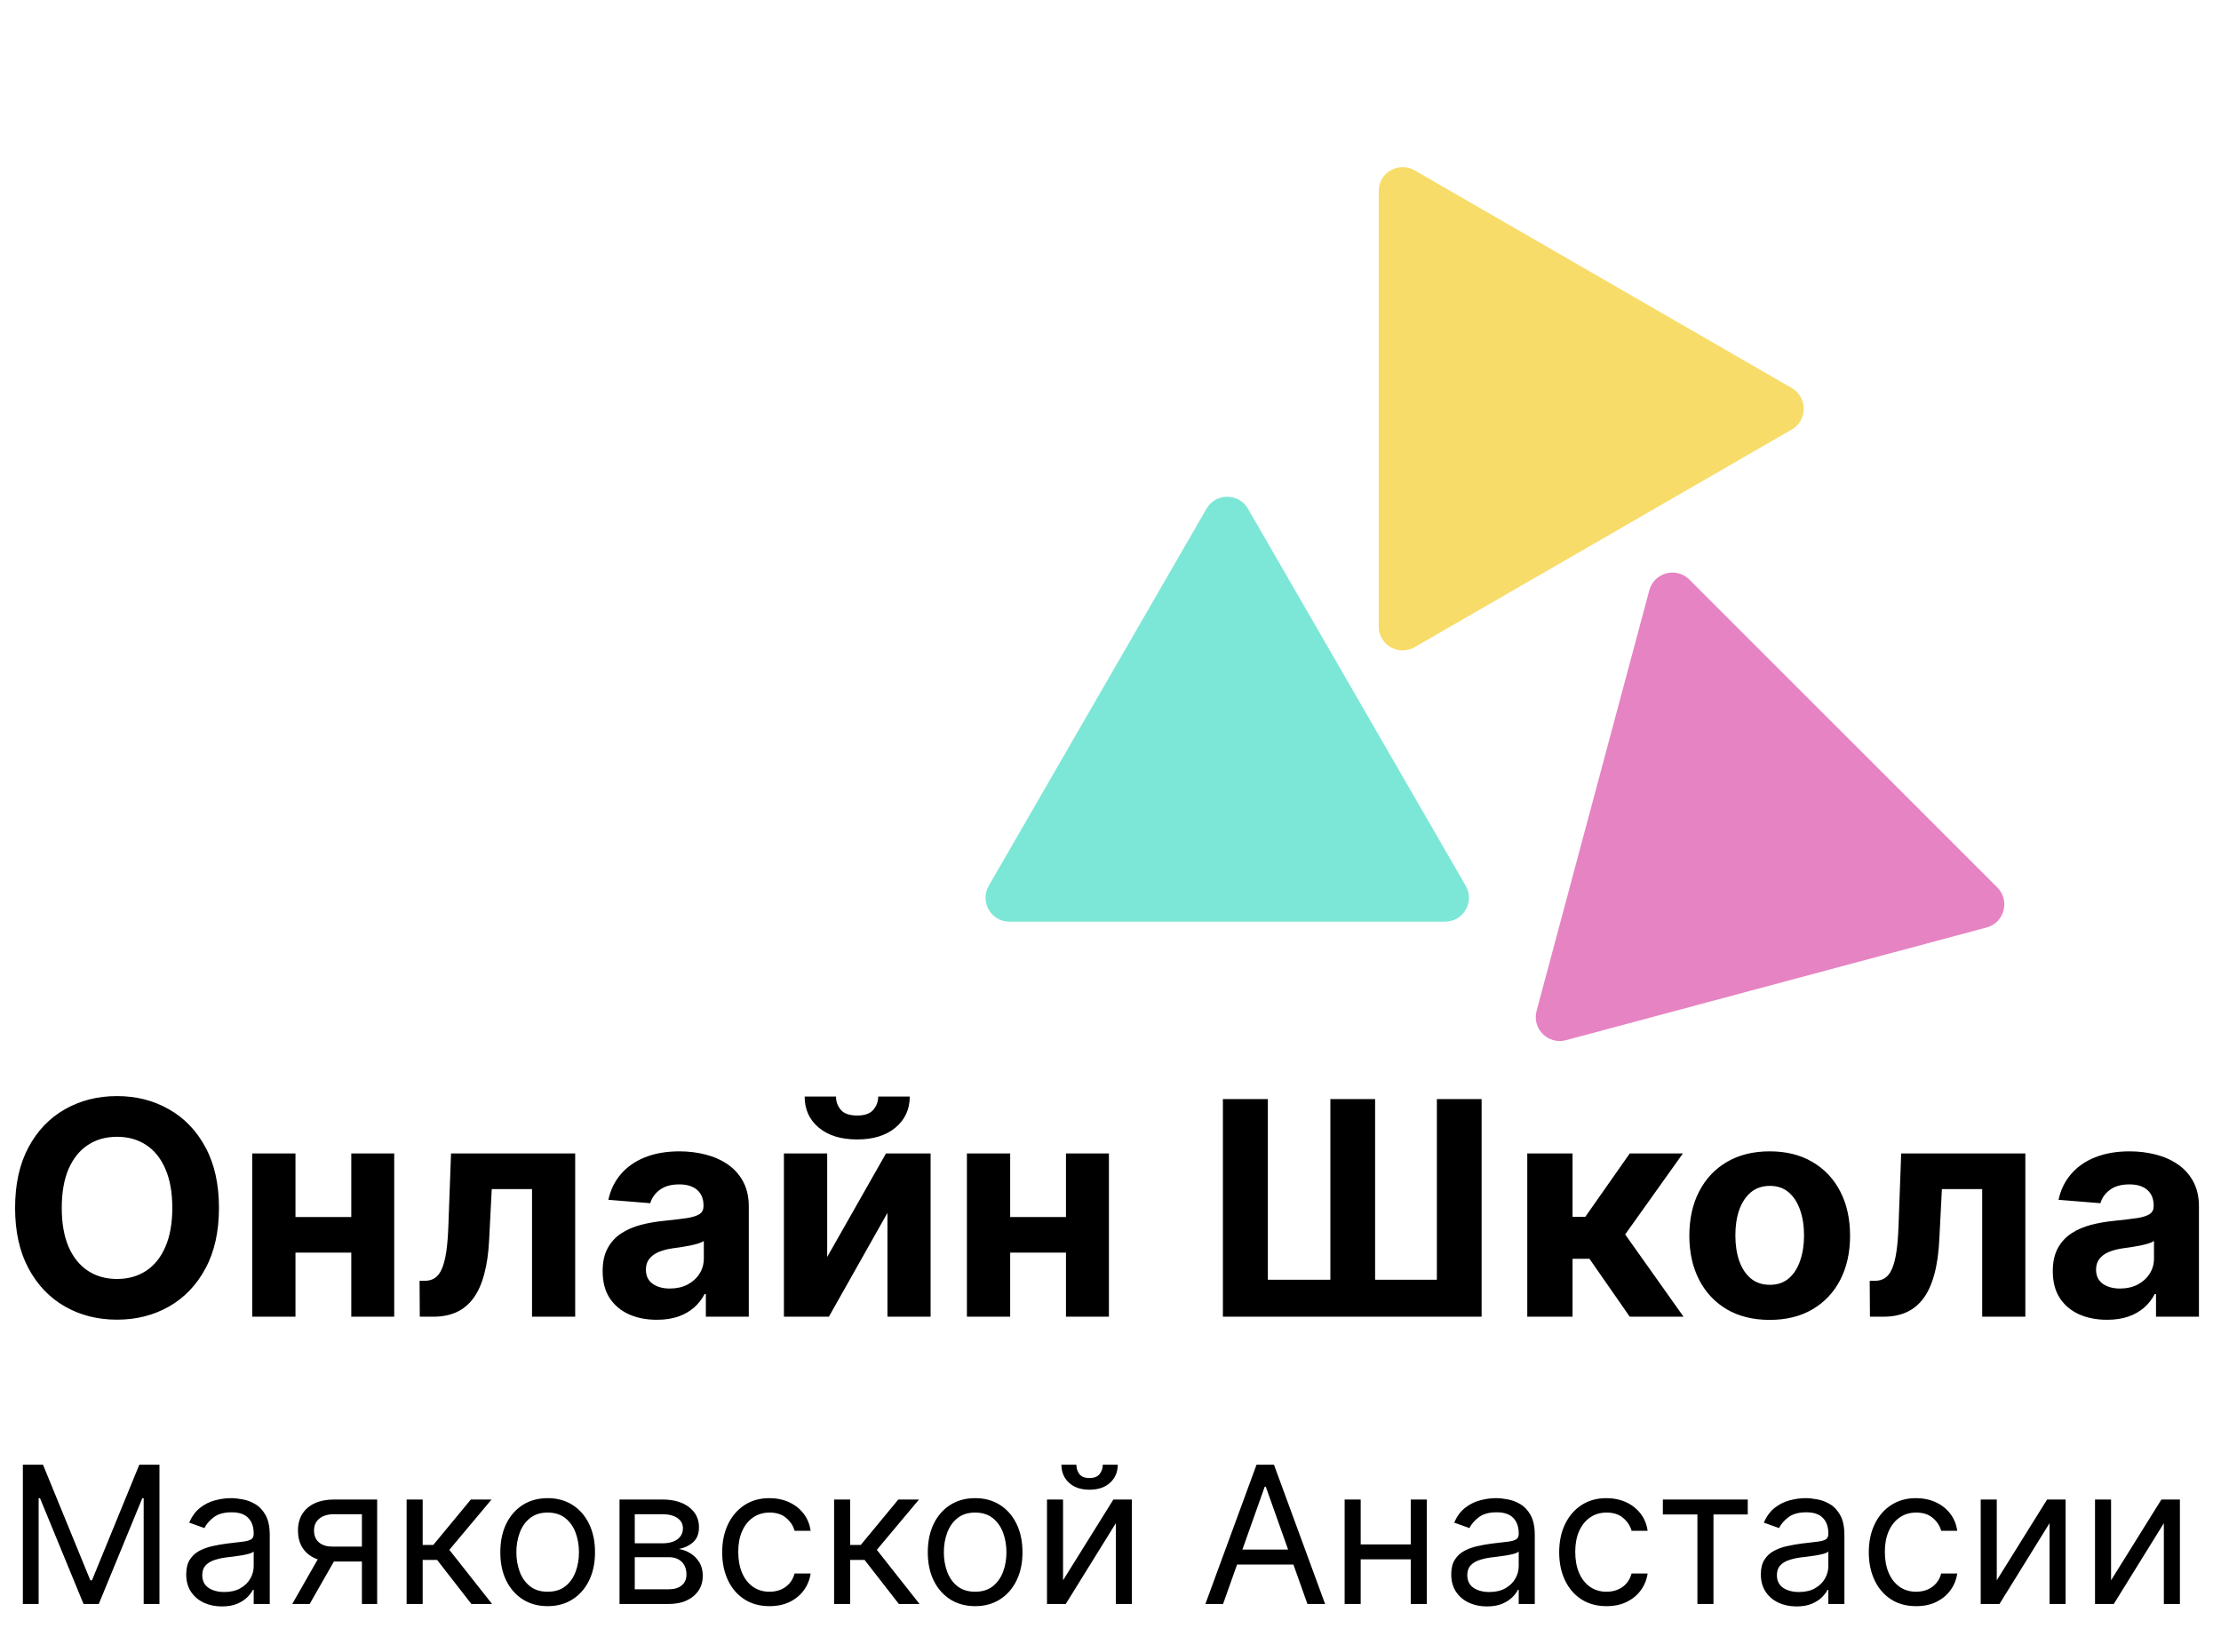
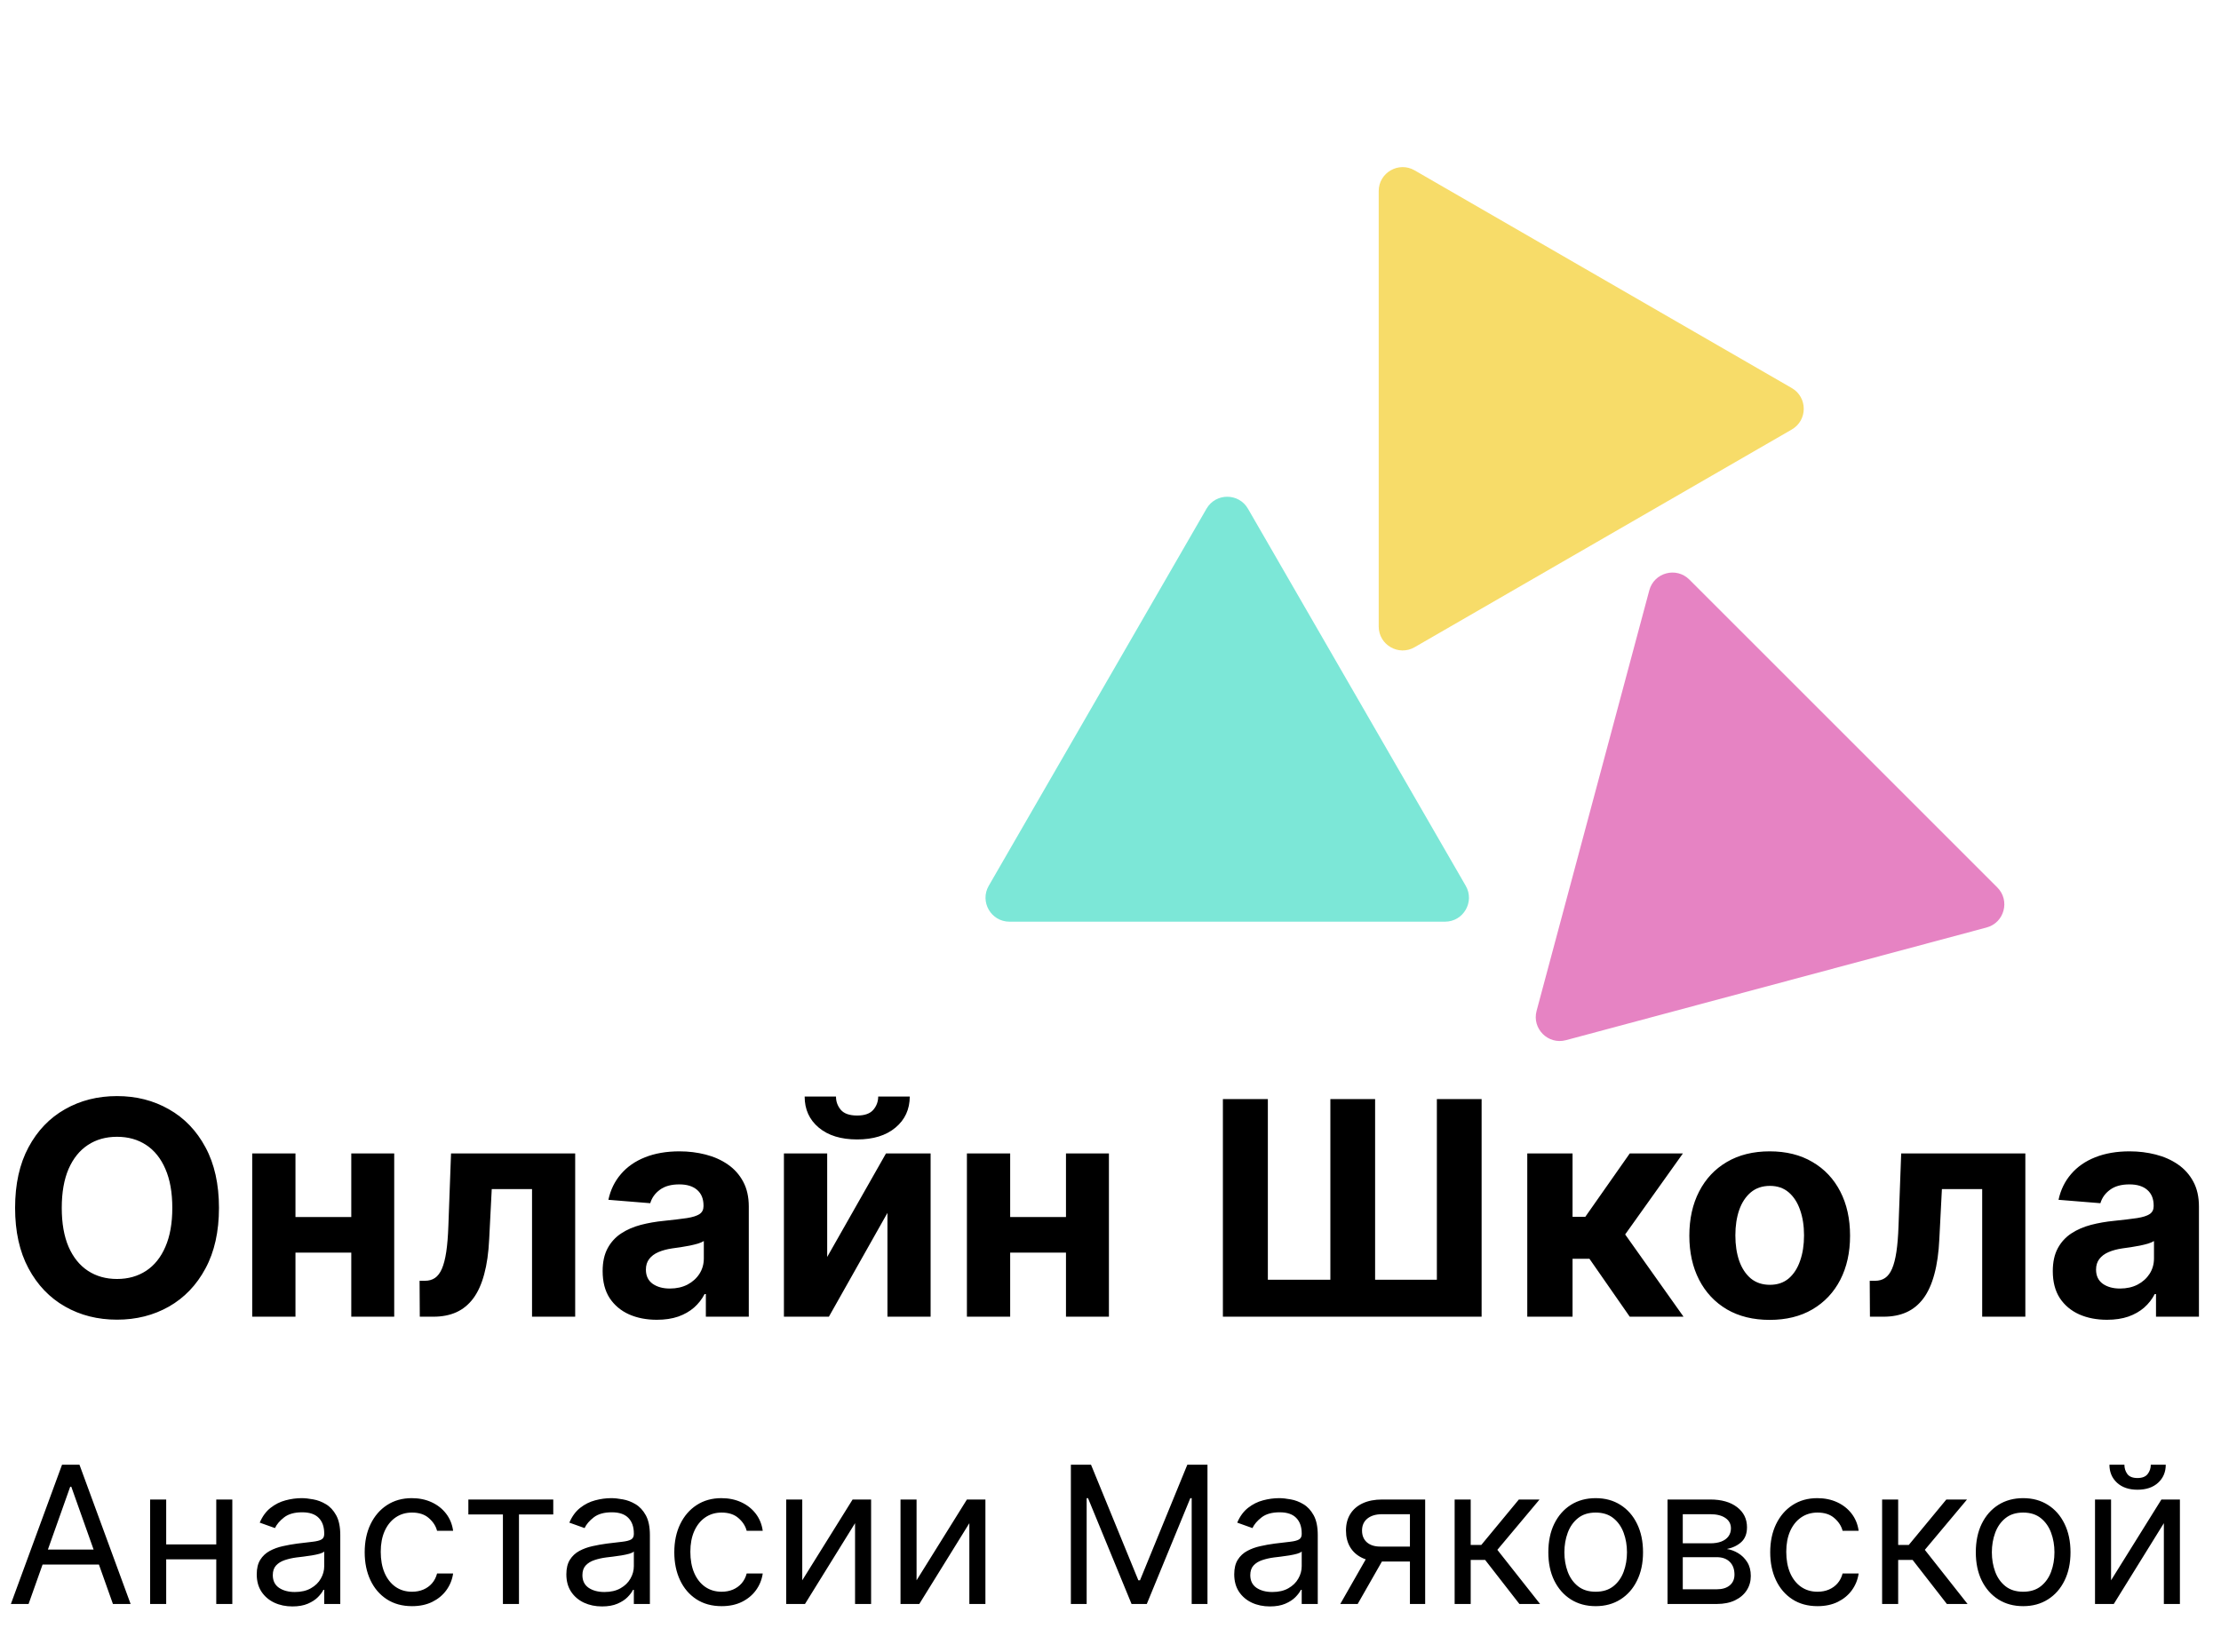
<svg xmlns="http://www.w3.org/2000/svg" width="371" height="276" viewBox="0 0 371 276" fill="none">
  <path d="M201.536 85C203.075 82.333 206.925 82.333 208.464 85L244.837 148C246.377 150.667 244.452 154 241.373 154H168.627C165.548 154 163.623 150.667 165.163 148L201.536 85Z" fill="#7CE7D7" />
-   <path d="M333.634 148.279C335.812 150.457 334.816 154.174 331.841 154.971L261.574 173.799C258.6 174.596 255.878 171.875 256.675 168.9L275.503 98.633C276.3 95.659 280.018 94.663 282.195 96.84L333.634 148.279Z" fill="#E683C3" />
-   <path d="M236.301 108.138C233.635 109.678 230.301 107.754 230.301 104.674L230.301 31.928C230.301 28.849 233.635 26.924 236.301 28.464L299.301 64.837C301.968 66.377 301.968 70.226 299.301 71.765L236.301 108.138Z" fill="#F7DC69" />
-   <path d="M36.577 201.818C36.577 205.784 35.825 209.157 34.322 211.939C32.83 214.721 30.794 216.845 28.214 218.313C25.645 219.769 22.757 220.497 19.549 220.497C16.317 220.497 13.417 219.763 10.849 218.295C8.28 216.828 6.25 214.703 4.759 211.921C3.267 209.139 2.521 205.772 2.521 201.818C2.521 197.853 3.267 194.479 4.759 191.697C6.25 188.916 8.28 186.797 10.849 185.341C13.417 183.873 16.317 183.139 19.549 183.139C22.757 183.139 25.645 183.873 28.214 185.341C30.794 186.797 32.83 188.916 34.322 191.697C35.825 194.479 36.577 197.853 36.577 201.818ZM28.782 201.818C28.782 199.25 28.397 197.083 27.628 195.32C26.87 193.556 25.799 192.218 24.414 191.307C23.029 190.395 21.407 189.94 19.549 189.94C17.691 189.94 16.069 190.395 14.684 191.307C13.299 192.218 12.222 193.556 11.452 195.32C10.695 197.083 10.316 199.25 10.316 201.818C10.316 204.387 10.695 206.553 11.452 208.317C12.222 210.08 13.299 211.418 14.684 212.33C16.069 213.241 17.691 213.697 19.549 213.697C21.407 213.697 23.029 213.241 24.414 212.33C25.799 211.418 26.87 210.08 27.628 208.317C28.397 206.553 28.782 204.387 28.782 201.818ZM61.111 203.345V209.293H46.871V203.345H61.111ZM49.356 192.727V220H42.13V192.727H49.356ZM65.851 192.727V220H58.678V192.727H65.851ZM70.122 220L70.086 213.999H70.992C71.631 213.999 72.181 213.845 72.643 213.537C73.116 213.217 73.507 212.702 73.815 211.992C74.123 211.282 74.365 210.341 74.543 209.169C74.72 207.985 74.839 206.529 74.898 204.801L75.342 192.727H96.08V220H88.872V198.675H82.142L81.716 207.003C81.61 209.287 81.331 211.252 80.882 212.898C80.444 214.543 79.834 215.893 79.053 216.946C78.272 217.988 77.33 218.757 76.23 219.254C75.129 219.751 73.85 220 72.394 220H70.122ZM109.721 220.515C107.981 220.515 106.431 220.213 105.069 219.609C103.708 218.994 102.631 218.088 101.838 216.893C101.056 215.685 100.666 214.182 100.666 212.383C100.666 210.868 100.944 209.595 101.5 208.565C102.057 207.536 102.814 206.707 103.773 206.08C104.732 205.452 105.821 204.979 107.04 204.659C108.271 204.339 109.561 204.115 110.911 203.984C112.497 203.819 113.775 203.665 114.746 203.523C115.717 203.369 116.421 203.144 116.859 202.848C117.297 202.552 117.516 202.114 117.516 201.534V201.428C117.516 200.303 117.161 199.433 116.451 198.817C115.752 198.202 114.758 197.894 113.468 197.894C112.106 197.894 111.023 198.196 110.218 198.8C109.413 199.392 108.881 200.137 108.62 201.037L101.625 200.469C101.98 198.812 102.678 197.379 103.72 196.172C104.761 194.953 106.105 194.018 107.75 193.366C109.408 192.704 111.325 192.372 113.503 192.372C115.018 192.372 116.468 192.55 117.853 192.905C119.25 193.26 120.487 193.81 121.564 194.556C122.653 195.302 123.511 196.261 124.139 197.433C124.766 198.593 125.08 199.983 125.08 201.605V220H117.907V216.218H117.694C117.256 217.07 116.67 217.822 115.936 218.473C115.202 219.112 114.32 219.615 113.29 219.982C112.26 220.337 111.071 220.515 109.721 220.515ZM111.887 215.295C113 215.295 113.983 215.076 114.835 214.638C115.687 214.188 116.356 213.584 116.841 212.827C117.327 212.069 117.569 211.211 117.569 210.252V207.358C117.333 207.512 117.007 207.654 116.593 207.784C116.19 207.902 115.734 208.015 115.225 208.121C114.717 208.216 114.208 208.305 113.699 208.388C113.19 208.459 112.728 208.524 112.314 208.583C111.426 208.713 110.65 208.92 109.988 209.205C109.325 209.489 108.81 209.873 108.443 210.359C108.076 210.832 107.892 211.424 107.892 212.134C107.892 213.164 108.265 213.951 109.011 214.496C109.769 215.028 110.727 215.295 111.887 215.295ZM138.175 210.021L147.994 192.727H155.451V220H148.242V202.653L138.459 220H130.948V192.727H138.175V210.021ZM146.697 183.21H151.971C151.959 185.365 151.16 187.099 149.574 188.413C148 189.727 145.869 190.384 143.182 190.384C140.483 190.384 138.346 189.727 136.772 188.413C135.198 187.099 134.411 185.365 134.411 183.21H139.648C139.637 184.027 139.897 184.761 140.43 185.412C140.974 186.063 141.892 186.388 143.182 186.388C144.437 186.388 145.336 186.069 145.881 185.43C146.425 184.79 146.697 184.051 146.697 183.21ZM180.495 203.345V209.293H166.255V203.345H180.495ZM168.741 192.727V220H161.515V192.727H168.741ZM185.236 192.727V220H178.063V192.727H185.236ZM204.275 183.636H211.785V213.821H222.226V183.636H229.701V213.821H240.017V183.636H247.492V220H204.275V183.636ZM255.118 220V192.727H262.682V203.31H264.813L272.235 192.727H281.112L271.471 206.257L281.219 220H272.235L265.505 210.323H262.682V220H255.118ZM295.614 220.533C292.856 220.533 290.471 219.947 288.459 218.775C286.458 217.591 284.914 215.946 283.825 213.839C282.736 211.72 282.191 209.264 282.191 206.47C282.191 203.653 282.736 201.191 283.825 199.084C284.914 196.965 286.458 195.32 288.459 194.148C290.471 192.964 292.856 192.372 295.614 192.372C298.372 192.372 300.752 192.964 302.752 194.148C304.764 195.32 306.315 196.965 307.404 199.084C308.493 201.191 309.038 203.653 309.038 206.47C309.038 209.264 308.493 211.72 307.404 213.839C306.315 215.946 304.764 217.591 302.752 218.775C300.752 219.947 298.372 220.533 295.614 220.533ZM295.65 214.673C296.905 214.673 297.952 214.318 298.793 213.608C299.633 212.886 300.266 211.903 300.692 210.661C301.13 209.418 301.349 208.003 301.349 206.417C301.349 204.831 301.13 203.416 300.692 202.173C300.266 200.93 299.633 199.948 298.793 199.226C297.952 198.504 296.905 198.143 295.65 198.143C294.383 198.143 293.318 198.504 292.454 199.226C291.602 199.948 290.956 200.93 290.518 202.173C290.092 203.416 289.879 204.831 289.879 206.417C289.879 208.003 290.092 209.418 290.518 210.661C290.956 211.903 291.602 212.886 292.454 213.608C293.318 214.318 294.383 214.673 295.65 214.673ZM312.358 220L312.322 213.999H313.228C313.867 213.999 314.418 213.845 314.879 213.537C315.353 213.217 315.743 212.702 316.051 211.992C316.359 211.282 316.602 210.341 316.779 209.169C316.957 207.985 317.075 206.529 317.134 204.801L317.578 192.727H338.317V220H331.108V198.675H324.379L323.952 207.003C323.846 209.287 323.568 211.252 323.118 212.898C322.68 214.543 322.07 215.893 321.289 216.946C320.508 217.988 319.567 218.757 318.466 219.254C317.365 219.751 316.087 220 314.631 220H312.358ZM351.958 220.515C350.218 220.515 348.667 220.213 347.306 219.609C345.944 218.994 344.867 218.088 344.074 216.893C343.293 215.685 342.902 214.182 342.902 212.383C342.902 210.868 343.18 209.595 343.737 208.565C344.293 207.536 345.051 206.707 346.009 206.08C346.968 205.452 348.057 204.979 349.276 204.659C350.508 204.339 351.798 204.115 353.147 203.984C354.733 203.819 356.012 203.665 356.982 203.523C357.953 203.369 358.657 203.144 359.095 202.848C359.533 202.552 359.752 202.114 359.752 201.534V201.428C359.752 200.303 359.397 199.433 358.687 198.817C357.989 198.202 356.994 197.894 355.704 197.894C354.343 197.894 353.26 198.196 352.455 198.8C351.65 199.392 351.117 200.137 350.857 201.037L343.861 200.469C344.216 198.812 344.914 197.379 345.956 196.172C346.998 194.953 348.341 194.018 349.987 193.366C351.644 192.704 353.561 192.372 355.74 192.372C357.255 192.372 358.705 192.55 360.09 192.905C361.486 193.26 362.723 193.81 363.801 194.556C364.89 195.302 365.748 196.261 366.375 197.433C367.003 198.593 367.316 199.983 367.316 201.605V220H360.143V216.218H359.93C359.492 217.07 358.906 217.822 358.172 218.473C357.438 219.112 356.556 219.615 355.526 219.982C354.497 220.337 353.307 220.515 351.958 220.515ZM354.124 215.295C355.236 215.295 356.219 215.076 357.071 214.638C357.923 214.188 358.592 213.584 359.078 212.827C359.563 212.069 359.806 211.211 359.806 210.252V207.358C359.569 207.512 359.243 207.654 358.829 207.784C358.427 207.902 357.971 208.015 357.462 208.121C356.953 208.216 356.444 208.305 355.935 208.388C355.426 208.459 354.964 208.524 354.55 208.583C353.662 208.713 352.887 208.92 352.224 209.205C351.561 209.489 351.046 209.873 350.679 210.359C350.312 210.832 350.129 211.424 350.129 212.134C350.129 213.164 350.502 213.951 351.247 214.496C352.005 215.028 352.964 215.295 354.124 215.295Z" fill="black" />
-   <path d="M3.818 244.727H7.182L15.091 264.045H15.364L23.273 244.727H26.636V268H24V250.318H23.773L16.5 268H13.954L6.682 250.318H6.455V268H3.818V244.727ZM37.06 268.409C35.954 268.409 34.95 268.201 34.048 267.784C33.147 267.36 32.431 266.75 31.901 265.955C31.37 265.152 31.105 264.182 31.105 263.045C31.105 262.045 31.302 261.235 31.696 260.614C32.09 259.985 32.617 259.492 33.276 259.136C33.935 258.78 34.662 258.515 35.457 258.341C36.26 258.159 37.067 258.015 37.878 257.909C38.938 257.773 39.798 257.67 40.457 257.602C41.124 257.527 41.609 257.402 41.912 257.227C42.222 257.053 42.378 256.75 42.378 256.318V256.227C42.378 255.106 42.071 254.235 41.457 253.614C40.851 252.992 39.931 252.682 38.696 252.682C37.416 252.682 36.412 252.962 35.685 253.523C34.957 254.083 34.446 254.682 34.151 255.318L31.605 254.409C32.06 253.348 32.666 252.523 33.423 251.932C34.188 251.333 35.022 250.917 35.923 250.682C36.832 250.439 37.726 250.318 38.605 250.318C39.166 250.318 39.81 250.386 40.537 250.523C41.272 250.652 41.98 250.92 42.662 251.33C43.351 251.739 43.923 252.356 44.378 253.182C44.832 254.008 45.06 255.114 45.06 256.5V268H42.378V265.636H42.242C42.06 266.015 41.757 266.42 41.332 266.852C40.908 267.284 40.344 267.652 39.639 267.955C38.935 268.258 38.075 268.409 37.06 268.409ZM37.469 266C38.529 266 39.423 265.792 40.151 265.375C40.885 264.958 41.438 264.42 41.81 263.761C42.188 263.102 42.378 262.409 42.378 261.682V259.227C42.264 259.364 42.014 259.489 41.628 259.602C41.249 259.708 40.81 259.803 40.31 259.886C39.817 259.962 39.336 260.03 38.867 260.091C38.404 260.144 38.029 260.189 37.742 260.227C37.044 260.318 36.393 260.466 35.787 260.67C35.188 260.867 34.704 261.167 34.332 261.568C33.969 261.962 33.787 262.5 33.787 263.182C33.787 264.114 34.132 264.818 34.821 265.295C35.518 265.765 36.401 266 37.469 266ZM60.455 268V253H55.818C54.773 253 53.951 253.242 53.352 253.727C52.754 254.212 52.455 254.879 52.455 255.727C52.455 256.561 52.724 257.216 53.261 257.693C53.807 258.17 54.553 258.409 55.5 258.409H61.136V260.909H55.5C54.318 260.909 53.299 260.701 52.443 260.284C51.587 259.867 50.928 259.273 50.466 258.5C50.004 257.72 49.773 256.795 49.773 255.727C49.773 254.652 50.015 253.727 50.5 252.955C50.985 252.182 51.678 251.587 52.58 251.17C53.489 250.754 54.568 250.545 55.818 250.545H63V268H60.455ZM48.818 268L53.773 259.318H56.682L51.727 268H48.818ZM67.923 268V250.545H70.605V258.136H72.378L78.651 250.545H82.105L75.06 258.955L82.196 268H78.742L73.014 260.636H70.605V268H67.923ZM91.483 268.364C89.907 268.364 88.525 267.989 87.335 267.239C86.153 266.489 85.229 265.439 84.562 264.091C83.903 262.742 83.574 261.167 83.574 259.364C83.574 257.545 83.903 255.958 84.562 254.602C85.229 253.246 86.153 252.193 87.335 251.443C88.525 250.693 89.907 250.318 91.483 250.318C93.059 250.318 94.438 250.693 95.619 251.443C96.809 252.193 97.733 253.246 98.392 254.602C99.059 255.958 99.392 257.545 99.392 259.364C99.392 261.167 99.059 262.742 98.392 264.091C97.733 265.439 96.809 266.489 95.619 267.239C94.438 267.989 93.059 268.364 91.483 268.364ZM91.483 265.955C92.68 265.955 93.665 265.648 94.438 265.034C95.21 264.42 95.782 263.614 96.153 262.614C96.525 261.614 96.71 260.53 96.71 259.364C96.71 258.197 96.525 257.11 96.153 256.102C95.782 255.095 95.21 254.28 94.438 253.659C93.665 253.038 92.68 252.727 91.483 252.727C90.286 252.727 89.301 253.038 88.528 253.659C87.756 254.28 87.184 255.095 86.812 256.102C86.441 257.11 86.256 258.197 86.256 259.364C86.256 260.53 86.441 261.614 86.812 262.614C87.184 263.614 87.756 264.42 88.528 265.034C89.301 265.648 90.286 265.955 91.483 265.955ZM103.486 268V250.545H110.622C112.501 250.545 113.993 250.97 115.099 251.818C116.205 252.667 116.759 253.788 116.759 255.182C116.759 256.242 116.444 257.064 115.815 257.648C115.187 258.223 114.38 258.614 113.395 258.818C114.039 258.909 114.664 259.136 115.27 259.5C115.884 259.864 116.391 260.364 116.793 261C117.194 261.629 117.395 262.402 117.395 263.318C117.395 264.212 117.168 265.011 116.713 265.716C116.259 266.42 115.607 266.977 114.759 267.386C113.91 267.795 112.895 268 111.713 268H103.486ZM106.031 265.545H111.713C112.637 265.545 113.361 265.326 113.884 264.886C114.406 264.447 114.668 263.848 114.668 263.091C114.668 262.189 114.406 261.481 113.884 260.966C113.361 260.443 112.637 260.182 111.713 260.182H106.031V265.545ZM106.031 257.864H110.622C111.342 257.864 111.959 257.765 112.474 257.568C112.99 257.364 113.384 257.076 113.656 256.705C113.937 256.326 114.077 255.879 114.077 255.364C114.077 254.629 113.77 254.053 113.156 253.636C112.543 253.212 111.698 253 110.622 253H106.031V257.864ZM128.545 268.364C126.909 268.364 125.5 267.977 124.318 267.205C123.136 266.432 122.227 265.367 121.591 264.011C120.955 262.655 120.636 261.106 120.636 259.364C120.636 257.591 120.962 256.027 121.614 254.67C122.273 253.307 123.189 252.242 124.364 251.477C125.545 250.705 126.924 250.318 128.5 250.318C129.727 250.318 130.833 250.545 131.818 251C132.803 251.455 133.61 252.091 134.239 252.909C134.867 253.727 135.258 254.682 135.409 255.773H132.727C132.523 254.977 132.068 254.273 131.364 253.659C130.667 253.038 129.727 252.727 128.545 252.727C127.5 252.727 126.583 253 125.795 253.545C125.015 254.083 124.405 254.845 123.966 255.83C123.534 256.807 123.318 257.955 123.318 259.273C123.318 260.621 123.53 261.795 123.955 262.795C124.386 263.795 124.992 264.572 125.773 265.125C126.561 265.678 127.485 265.955 128.545 265.955C129.242 265.955 129.875 265.833 130.443 265.591C131.011 265.348 131.492 265 131.886 264.545C132.28 264.091 132.561 263.545 132.727 262.909H135.409C135.258 263.939 134.883 264.867 134.284 265.693C133.693 266.511 132.909 267.163 131.932 267.648C130.962 268.125 129.833 268.364 128.545 268.364ZM139.33 268V250.545H142.011V258.136H143.784L150.057 250.545H153.511L146.466 258.955L153.602 268H150.148L144.42 260.636H142.011V268H139.33ZM162.889 268.364C161.313 268.364 159.931 267.989 158.741 267.239C157.56 266.489 156.635 265.439 155.969 264.091C155.31 262.742 154.98 261.167 154.98 259.364C154.98 257.545 155.31 255.958 155.969 254.602C156.635 253.246 157.56 252.193 158.741 251.443C159.931 250.693 161.313 250.318 162.889 250.318C164.465 250.318 165.844 250.693 167.026 251.443C168.215 252.193 169.139 253.246 169.798 254.602C170.465 255.958 170.798 257.545 170.798 259.364C170.798 261.167 170.465 262.742 169.798 264.091C169.139 265.439 168.215 266.489 167.026 267.239C165.844 267.989 164.465 268.364 162.889 268.364ZM162.889 265.955C164.086 265.955 165.071 265.648 165.844 265.034C166.616 264.42 167.188 263.614 167.56 262.614C167.931 261.614 168.116 260.53 168.116 259.364C168.116 258.197 167.931 257.11 167.56 256.102C167.188 255.095 166.616 254.28 165.844 253.659C165.071 253.038 164.086 252.727 162.889 252.727C161.692 252.727 160.707 253.038 159.935 253.659C159.162 254.28 158.59 255.095 158.219 256.102C157.848 257.11 157.662 258.197 157.662 259.364C157.662 260.53 157.848 261.614 158.219 262.614C158.59 263.614 159.162 264.42 159.935 265.034C160.707 265.648 161.692 265.955 162.889 265.955ZM177.574 264.045L185.983 250.545H189.074V268H186.392V254.5L178.028 268H174.892V250.545H177.574V264.045ZM184.21 244.727H186.71C186.71 245.955 186.286 246.958 185.438 247.739C184.589 248.519 183.438 248.909 181.983 248.909C180.551 248.909 179.411 248.519 178.562 247.739C177.722 246.958 177.301 245.955 177.301 244.727H179.801C179.801 245.318 179.964 245.837 180.29 246.284C180.623 246.731 181.188 246.955 181.983 246.955C182.778 246.955 183.347 246.731 183.688 246.284C184.036 245.837 184.21 245.318 184.21 244.727ZM204.304 268H201.349L209.895 244.727H212.804L221.349 268H218.395L211.44 248.409H211.259L204.304 268ZM205.395 258.909H217.304V261.409H205.395V258.909ZM236.293 258.045V260.545H226.656V258.045H236.293ZM227.293 250.545V268H224.611V250.545H227.293ZM238.338 250.545V268H235.656V250.545H238.338ZM248.372 268.409C247.266 268.409 246.262 268.201 245.361 267.784C244.459 267.36 243.743 266.75 243.213 265.955C242.683 265.152 242.418 264.182 242.418 263.045C242.418 262.045 242.615 261.235 243.009 260.614C243.402 259.985 243.929 259.492 244.588 259.136C245.247 258.78 245.974 258.515 246.77 258.341C247.573 258.159 248.38 258.015 249.19 257.909C250.251 257.773 251.111 257.67 251.77 257.602C252.437 257.527 252.921 257.402 253.224 257.227C253.535 257.053 253.69 256.75 253.69 256.318V256.227C253.69 255.106 253.384 254.235 252.77 253.614C252.164 252.992 251.243 252.682 250.009 252.682C248.728 252.682 247.724 252.962 246.997 253.523C246.27 254.083 245.759 254.682 245.463 255.318L242.918 254.409C243.372 253.348 243.978 252.523 244.736 251.932C245.501 251.333 246.334 250.917 247.236 250.682C248.145 250.439 249.039 250.318 249.918 250.318C250.478 250.318 251.122 250.386 251.849 250.523C252.584 250.652 253.293 250.92 253.974 251.33C254.664 251.739 255.236 252.356 255.69 253.182C256.145 254.008 256.372 255.114 256.372 256.5V268H253.69V265.636H253.554C253.372 266.015 253.069 266.42 252.645 266.852C252.221 267.284 251.656 267.652 250.952 267.955C250.247 268.258 249.387 268.409 248.372 268.409ZM248.781 266C249.842 266 250.736 265.792 251.463 265.375C252.198 264.958 252.751 264.42 253.122 263.761C253.501 263.102 253.69 262.409 253.69 261.682V259.227C253.577 259.364 253.327 259.489 252.94 259.602C252.562 259.708 252.122 259.803 251.622 259.886C251.13 259.962 250.649 260.03 250.179 260.091C249.717 260.144 249.342 260.189 249.054 260.227C248.357 260.318 247.705 260.466 247.099 260.67C246.501 260.867 246.016 261.167 245.645 261.568C245.281 261.962 245.099 262.5 245.099 263.182C245.099 264.114 245.444 264.818 246.134 265.295C246.83 265.765 247.713 266 248.781 266ZM268.358 268.364C266.722 268.364 265.313 267.977 264.131 267.205C262.949 266.432 262.04 265.367 261.403 264.011C260.767 262.655 260.449 261.106 260.449 259.364C260.449 257.591 260.775 256.027 261.426 254.67C262.085 253.307 263.002 252.242 264.176 251.477C265.358 250.705 266.737 250.318 268.312 250.318C269.54 250.318 270.646 250.545 271.631 251C272.616 251.455 273.422 252.091 274.051 252.909C274.68 253.727 275.07 254.682 275.222 255.773H272.54C272.335 254.977 271.881 254.273 271.176 253.659C270.479 253.038 269.54 252.727 268.358 252.727C267.313 252.727 266.396 253 265.608 253.545C264.828 254.083 264.218 254.845 263.778 255.83C263.347 256.807 263.131 257.955 263.131 259.273C263.131 260.621 263.343 261.795 263.767 262.795C264.199 263.795 264.805 264.572 265.585 265.125C266.373 265.678 267.297 265.955 268.358 265.955C269.055 265.955 269.688 265.833 270.256 265.591C270.824 265.348 271.305 265 271.699 264.545C272.093 264.091 272.373 263.545 272.54 262.909H275.222C275.07 263.939 274.695 264.867 274.097 265.693C273.506 266.511 272.722 267.163 271.744 267.648C270.775 268.125 269.646 268.364 268.358 268.364ZM277.767 253.045V250.545H291.949V253.045H286.222V268H283.54V253.045H277.767ZM300.091 268.409C298.985 268.409 297.981 268.201 297.08 267.784C296.178 267.36 295.462 266.75 294.932 265.955C294.402 265.152 294.136 264.182 294.136 263.045C294.136 262.045 294.333 261.235 294.727 260.614C295.121 259.985 295.648 259.492 296.307 259.136C296.966 258.78 297.693 258.515 298.489 258.341C299.292 258.159 300.098 258.015 300.909 257.909C301.97 257.773 302.83 257.67 303.489 257.602C304.155 257.527 304.64 257.402 304.943 257.227C305.254 257.053 305.409 256.75 305.409 256.318V256.227C305.409 255.106 305.102 254.235 304.489 253.614C303.883 252.992 302.962 252.682 301.727 252.682C300.447 252.682 299.443 252.962 298.716 253.523C297.989 254.083 297.477 254.682 297.182 255.318L294.636 254.409C295.091 253.348 295.697 252.523 296.455 251.932C297.22 251.333 298.053 250.917 298.955 250.682C299.864 250.439 300.758 250.318 301.636 250.318C302.197 250.318 302.841 250.386 303.568 250.523C304.303 250.652 305.011 250.92 305.693 251.33C306.383 251.739 306.955 252.356 307.409 253.182C307.864 254.008 308.091 255.114 308.091 256.5V268H305.409V265.636H305.273C305.091 266.015 304.788 266.42 304.364 266.852C303.939 267.284 303.375 267.652 302.67 267.955C301.966 268.258 301.106 268.409 300.091 268.409ZM300.5 266C301.561 266 302.455 265.792 303.182 265.375C303.917 264.958 304.47 264.42 304.841 263.761C305.22 263.102 305.409 262.409 305.409 261.682V259.227C305.295 259.364 305.045 259.489 304.659 259.602C304.28 259.708 303.841 259.803 303.341 259.886C302.848 259.962 302.367 260.03 301.898 260.091C301.436 260.144 301.061 260.189 300.773 260.227C300.076 260.318 299.424 260.466 298.818 260.67C298.22 260.867 297.735 261.167 297.364 261.568C297 261.962 296.818 262.5 296.818 263.182C296.818 264.114 297.163 264.818 297.852 265.295C298.549 265.765 299.432 266 300.5 266ZM320.077 268.364C318.44 268.364 317.031 267.977 315.849 267.205C314.668 266.432 313.759 265.367 313.122 264.011C312.486 262.655 312.168 261.106 312.168 259.364C312.168 257.591 312.493 256.027 313.145 254.67C313.804 253.307 314.721 252.242 315.895 251.477C317.077 250.705 318.455 250.318 320.031 250.318C321.259 250.318 322.365 250.545 323.349 251C324.334 251.455 325.141 252.091 325.77 252.909C326.399 253.727 326.789 254.682 326.94 255.773H324.259C324.054 254.977 323.599 254.273 322.895 253.659C322.198 253.038 321.259 252.727 320.077 252.727C319.031 252.727 318.115 253 317.327 253.545C316.546 254.083 315.937 254.845 315.497 255.83C315.065 256.807 314.849 257.955 314.849 259.273C314.849 260.621 315.062 261.795 315.486 262.795C315.918 263.795 316.524 264.572 317.304 265.125C318.092 265.678 319.016 265.955 320.077 265.955C320.774 265.955 321.406 265.833 321.974 265.591C322.543 265.348 323.024 265 323.418 264.545C323.812 264.091 324.092 263.545 324.259 262.909H326.94C326.789 263.939 326.414 264.867 325.815 265.693C325.224 266.511 324.44 267.163 323.463 267.648C322.493 268.125 321.365 268.364 320.077 268.364ZM333.543 264.045L341.952 250.545H345.043V268H342.361V254.5L333.997 268H330.861V250.545H333.543V264.045ZM352.636 264.045L361.045 250.545H364.136V268H361.455V254.5L353.091 268H349.955V250.545H352.636V264.045Z" fill="black" />
+   <path d="M333.635 148.279C335.812 150.457 334.816 154.174 331.842 154.971L261.574 173.799C258.6 174.596 255.878 171.875 256.675 168.9L275.503 98.633C276.3 95.659 280.018 94.663 282.195 96.84L333.635 148.279Z" fill="#E683C3" />
+   <path d="M236.301 108.138C233.635 109.678 230.301 107.753 230.301 104.674L230.301 31.928C230.301 28.849 233.635 26.924 236.301 28.464L299.301 64.837C301.968 66.377 301.968 70.226 299.301 71.765L236.301 108.138Z" fill="#F7DC69" />
+   <path d="M36.577 201.818C36.577 205.784 35.825 209.157 34.322 211.939C32.83 214.721 30.794 216.845 28.214 218.313C25.645 219.769 22.757 220.497 19.549 220.497C16.317 220.497 13.417 219.763 10.849 218.295C8.28 216.828 6.25 214.703 4.759 211.921C3.267 209.139 2.521 205.772 2.521 201.818C2.521 197.853 3.267 194.479 4.759 191.697C6.25 188.916 8.28 186.797 10.849 185.341C13.417 183.873 16.317 183.139 19.549 183.139C22.757 183.139 25.645 183.873 28.214 185.341C30.794 186.797 32.83 188.916 34.322 191.697C35.825 194.479 36.577 197.853 36.577 201.818ZM28.782 201.818C28.782 199.249 28.397 197.083 27.628 195.32C26.87 193.556 25.799 192.218 24.414 191.307C23.029 190.395 21.407 189.94 19.549 189.94C17.691 189.94 16.069 190.395 14.684 191.307C13.299 192.218 12.222 193.556 11.452 195.32C10.695 197.083 10.316 199.249 10.316 201.818C10.316 204.387 10.695 206.553 11.452 208.317C12.222 210.08 13.299 211.418 14.684 212.33C16.069 213.241 17.691 213.697 19.549 213.697C21.407 213.697 23.029 213.241 24.414 212.33C25.799 211.418 26.87 210.08 27.628 208.317C28.397 206.553 28.782 204.387 28.782 201.818ZM61.111 203.345V209.293H46.871V203.345H61.111ZM49.356 192.727V220H42.13V192.727H49.356ZM65.851 192.727V220H58.678V192.727H65.851ZM70.122 220L70.086 213.999H70.992C71.631 213.999 72.181 213.845 72.643 213.537C73.116 213.217 73.507 212.702 73.815 211.992C74.123 211.282 74.365 210.341 74.543 209.169C74.72 207.985 74.839 206.529 74.898 204.801L75.342 192.727H96.08V220H88.872V198.675H82.142L81.716 207.003C81.61 209.287 81.331 211.252 80.882 212.898C80.444 214.543 79.834 215.892 79.053 216.946C78.272 217.988 77.33 218.757 76.23 219.254C75.129 219.751 73.85 220 72.394 220H70.122ZM109.721 220.515C107.981 220.515 106.431 220.213 105.069 219.609C103.708 218.994 102.631 218.088 101.838 216.893C101.056 215.685 100.666 214.182 100.666 212.383C100.666 210.868 100.944 209.595 101.5 208.565C102.057 207.535 102.814 206.707 103.773 206.08C104.732 205.452 105.821 204.979 107.04 204.659C108.271 204.339 109.561 204.115 110.911 203.984C112.497 203.819 113.775 203.665 114.746 203.523C115.717 203.369 116.421 203.144 116.859 202.848C117.297 202.552 117.516 202.114 117.516 201.534V201.428C117.516 200.303 117.161 199.433 116.451 198.817C115.752 198.202 114.758 197.894 113.468 197.894C112.106 197.894 111.023 198.196 110.218 198.8C109.413 199.392 108.881 200.137 108.62 201.037L101.625 200.469C101.98 198.812 102.678 197.379 103.72 196.172C104.761 194.953 106.105 194.017 107.75 193.366C109.408 192.704 111.325 192.372 113.503 192.372C115.018 192.372 116.468 192.55 117.853 192.905C119.25 193.26 120.487 193.81 121.564 194.556C122.653 195.302 123.511 196.261 124.139 197.432C124.766 198.593 125.08 199.983 125.08 201.605V220H117.907V216.218H117.694C117.256 217.07 116.67 217.822 115.936 218.473C115.202 219.112 114.32 219.615 113.29 219.982C112.26 220.337 111.071 220.515 109.721 220.515ZM111.887 215.295C113 215.295 113.983 215.076 114.835 214.638C115.687 214.188 116.356 213.584 116.841 212.827C117.327 212.069 117.569 211.211 117.569 210.252V207.358C117.333 207.512 117.007 207.654 116.593 207.784C116.19 207.902 115.734 208.015 115.225 208.121C114.717 208.216 114.208 208.305 113.699 208.388C113.19 208.459 112.728 208.524 112.314 208.583C111.426 208.713 110.65 208.92 109.988 209.205C109.325 209.489 108.81 209.873 108.443 210.359C108.076 210.832 107.892 211.424 107.892 212.134C107.892 213.164 108.265 213.951 109.011 214.496C109.769 215.028 110.727 215.295 111.887 215.295ZM138.175 210.021L147.994 192.727H155.451V220H148.242V202.653L138.459 220H130.948V192.727H138.175V210.021ZM146.697 183.21H151.971C151.959 185.365 151.16 187.099 149.574 188.413C148 189.727 145.869 190.383 143.182 190.383C140.483 190.383 138.346 189.727 136.772 188.413C135.198 187.099 134.411 185.365 134.411 183.21H139.648C139.637 184.027 139.897 184.761 140.43 185.412C140.974 186.063 141.892 186.388 143.182 186.388C144.437 186.388 145.336 186.069 145.881 185.43C146.425 184.79 146.697 184.051 146.697 183.21ZM180.495 203.345V209.293H166.255V203.345H180.495ZM168.741 192.727V220H161.515V192.727H168.741ZM185.236 192.727V220H178.063V192.727H185.236ZM204.275 183.636H211.785V213.821H222.226V183.636H229.701V213.821H240.017V183.636H247.492V220H204.275V183.636ZM255.118 220V192.727H262.682V203.31H264.813L272.235 192.727H281.112L271.471 206.257L281.219 220H272.235L265.505 210.323H262.682V220H255.118ZM295.614 220.533C292.856 220.533 290.471 219.947 288.459 218.775C286.458 217.591 284.914 215.946 283.825 213.839C282.736 211.72 282.191 209.264 282.191 206.47C282.191 203.653 282.736 201.191 283.825 199.084C284.914 196.965 286.458 195.32 288.459 194.148C290.471 192.964 292.856 192.372 295.614 192.372C298.372 192.372 300.752 192.964 302.752 194.148C304.764 195.32 306.315 196.965 307.404 199.084C308.493 201.191 309.038 203.653 309.038 206.47C309.038 209.264 308.493 211.72 307.404 213.839C306.315 215.946 304.764 217.591 302.752 218.775C300.752 219.947 298.372 220.533 295.614 220.533ZM295.65 214.673C296.905 214.673 297.952 214.318 298.793 213.608C299.633 212.886 300.266 211.903 300.692 210.66C301.13 209.418 301.349 208.003 301.349 206.417C301.349 204.831 301.13 203.416 300.692 202.173C300.266 200.93 299.633 199.948 298.793 199.226C297.952 198.504 296.905 198.143 295.65 198.143C294.383 198.143 293.318 198.504 292.454 199.226C291.602 199.948 290.956 200.93 290.518 202.173C290.092 203.416 289.879 204.831 289.879 206.417C289.879 208.003 290.092 209.418 290.518 210.66C290.956 211.903 291.602 212.886 292.454 213.608C293.318 214.318 294.383 214.673 295.65 214.673ZM312.358 220L312.322 213.999H313.228C313.867 213.999 314.418 213.845 314.879 213.537C315.353 213.217 315.743 212.702 316.051 211.992C316.359 211.282 316.602 210.341 316.779 209.169C316.957 207.985 317.075 206.529 317.134 204.801L317.578 192.727H338.317V220H331.108V198.675H324.379L323.952 207.003C323.846 209.287 323.568 211.252 323.118 212.898C322.68 214.543 322.07 215.892 321.289 216.946C320.508 217.988 319.567 218.757 318.466 219.254C317.365 219.751 316.087 220 314.631 220H312.358ZM351.958 220.515C350.218 220.515 348.667 220.213 347.306 219.609C345.944 218.994 344.867 218.088 344.074 216.893C343.293 215.685 342.902 214.182 342.902 212.383C342.902 210.868 343.18 209.595 343.737 208.565C344.293 207.535 345.051 206.707 346.009 206.08C346.968 205.452 348.057 204.979 349.276 204.659C350.508 204.339 351.798 204.115 353.147 203.984C354.733 203.819 356.012 203.665 356.982 203.523C357.953 203.369 358.657 203.144 359.095 202.848C359.533 202.552 359.752 202.114 359.752 201.534V201.428C359.752 200.303 359.397 199.433 358.687 198.817C357.989 198.202 356.994 197.894 355.704 197.894C354.343 197.894 353.26 198.196 352.455 198.8C351.65 199.392 351.117 200.137 350.857 201.037L343.861 200.469C344.216 198.812 344.914 197.379 345.956 196.172C346.998 194.953 348.341 194.017 349.987 193.366C351.644 192.704 353.561 192.372 355.74 192.372C357.255 192.372 358.705 192.55 360.09 192.905C361.486 193.26 362.723 193.81 363.801 194.556C364.89 195.302 365.748 196.261 366.375 197.432C367.003 198.593 367.316 199.983 367.316 201.605V220H360.143V216.218H359.93C359.492 217.07 358.906 217.822 358.172 218.473C357.438 219.112 356.556 219.615 355.526 219.982C354.497 220.337 353.307 220.515 351.958 220.515ZM354.124 215.295C355.236 215.295 356.219 215.076 357.071 214.638C357.923 214.188 358.592 213.584 359.078 212.827C359.563 212.069 359.806 211.211 359.806 210.252V207.358C359.569 207.512 359.243 207.654 358.829 207.784C358.427 207.902 357.971 208.015 357.462 208.121C356.953 208.216 356.444 208.305 355.935 208.388C355.426 208.459 354.964 208.524 354.55 208.583C353.662 208.713 352.887 208.92 352.224 209.205C351.561 209.489 351.046 209.873 350.679 210.359C350.312 210.832 350.129 211.424 350.129 212.134C350.129 213.164 350.502 213.951 351.247 214.496C352.005 215.028 352.964 215.295 354.124 215.295Z" fill="black" />
+   <path d="M4.773 268H1.818L10.364 244.727H13.273L21.818 268H18.864L11.909 248.409H11.727L4.773 268ZM5.864 258.909H17.773V261.409H5.864V258.909ZM36.761 258.045V260.545H27.125V258.045H36.761ZM27.761 250.545V268H25.079V250.545H27.761ZM38.807 250.545V268H36.125V250.545H38.807ZM48.841 268.409C47.735 268.409 46.731 268.201 45.83 267.784C44.928 267.36 44.212 266.75 43.682 265.955C43.151 265.151 42.886 264.182 42.886 263.045C42.886 262.045 43.083 261.235 43.477 260.614C43.871 259.985 44.398 259.492 45.057 259.136C45.716 258.78 46.443 258.515 47.239 258.341C48.042 258.159 48.849 258.015 49.659 257.909C50.72 257.773 51.58 257.67 52.239 257.602C52.905 257.526 53.39 257.401 53.693 257.227C54.004 257.053 54.159 256.75 54.159 256.318V256.227C54.159 255.106 53.852 254.235 53.239 253.614C52.633 252.992 51.712 252.682 50.477 252.682C49.197 252.682 48.193 252.962 47.466 253.523C46.739 254.083 46.227 254.682 45.932 255.318L43.386 254.409C43.841 253.348 44.447 252.523 45.205 251.932C45.97 251.333 46.803 250.917 47.705 250.682C48.614 250.439 49.508 250.318 50.386 250.318C50.947 250.318 51.591 250.386 52.318 250.523C53.053 250.651 53.761 250.92 54.443 251.33C55.133 251.739 55.705 252.356 56.159 253.182C56.614 254.008 56.841 255.114 56.841 256.5V268H54.159V265.636H54.023C53.841 266.015 53.538 266.42 53.114 266.852C52.689 267.284 52.125 267.651 51.42 267.955C50.716 268.258 49.856 268.409 48.841 268.409ZM49.25 266C50.311 266 51.205 265.792 51.932 265.375C52.667 264.958 53.22 264.42 53.591 263.761C53.97 263.102 54.159 262.409 54.159 261.682V259.227C54.045 259.364 53.795 259.489 53.409 259.602C53.03 259.708 52.591 259.803 52.091 259.886C51.599 259.962 51.117 260.03 50.648 260.091C50.186 260.144 49.811 260.189 49.523 260.227C48.826 260.318 48.174 260.466 47.568 260.67C46.97 260.867 46.485 261.167 46.114 261.568C45.75 261.962 45.568 262.5 45.568 263.182C45.568 264.114 45.913 264.818 46.602 265.295C47.299 265.765 48.182 266 49.25 266ZM68.827 268.364C67.19 268.364 65.781 267.977 64.599 267.205C63.418 266.432 62.508 265.367 61.872 264.011C61.236 262.655 60.918 261.106 60.918 259.364C60.918 257.591 61.243 256.026 61.895 254.67C62.554 253.307 63.471 252.242 64.645 251.477C65.827 250.705 67.206 250.318 68.781 250.318C70.008 250.318 71.115 250.545 72.099 251C73.084 251.455 73.891 252.091 74.52 252.909C75.149 253.727 75.539 254.682 75.69 255.773H73.008C72.804 254.977 72.349 254.273 71.645 253.659C70.948 253.038 70.008 252.727 68.827 252.727C67.781 252.727 66.865 253 66.077 253.545C65.296 254.083 64.687 254.845 64.247 255.83C63.815 256.807 63.599 257.955 63.599 259.273C63.599 260.621 63.812 261.795 64.236 262.795C64.668 263.795 65.274 264.572 66.054 265.125C66.842 265.678 67.766 265.955 68.827 265.955C69.524 265.955 70.156 265.833 70.724 265.591C71.293 265.348 71.774 265 72.168 264.545C72.562 264.091 72.842 263.545 73.008 262.909H75.69C75.539 263.939 75.164 264.867 74.565 265.693C73.974 266.511 73.19 267.163 72.213 267.648C71.243 268.125 70.115 268.364 68.827 268.364ZM78.236 253.045V250.545H92.418V253.045H86.69V268H84.008V253.045H78.236ZM100.56 268.409C99.454 268.409 98.45 268.201 97.548 267.784C96.647 267.36 95.931 266.75 95.401 265.955C94.87 265.151 94.605 264.182 94.605 263.045C94.605 262.045 94.802 261.235 95.196 260.614C95.59 259.985 96.117 259.492 96.776 259.136C97.435 258.78 98.162 258.515 98.957 258.341C99.76 258.159 100.567 258.015 101.378 257.909C102.438 257.773 103.298 257.67 103.957 257.602C104.624 257.526 105.109 257.401 105.412 257.227C105.723 257.053 105.878 256.75 105.878 256.318V256.227C105.878 255.106 105.571 254.235 104.957 253.614C104.351 252.992 103.431 252.682 102.196 252.682C100.916 252.682 99.912 252.962 99.185 253.523C98.457 254.083 97.946 254.682 97.651 255.318L95.105 254.409C95.56 253.348 96.166 252.523 96.923 251.932C97.688 251.333 98.522 250.917 99.423 250.682C100.332 250.439 101.226 250.318 102.105 250.318C102.666 250.318 103.31 250.386 104.037 250.523C104.772 250.651 105.48 250.92 106.162 251.33C106.851 251.739 107.423 252.356 107.878 253.182C108.332 254.008 108.56 255.114 108.56 256.5V268H105.878V265.636H105.741C105.56 266.015 105.257 266.42 104.832 266.852C104.408 267.284 103.844 267.651 103.139 267.955C102.435 268.258 101.575 268.409 100.56 268.409ZM100.969 266C102.029 266 102.923 265.792 103.651 265.375C104.385 264.958 104.938 264.42 105.31 263.761C105.688 263.102 105.878 262.409 105.878 261.682V259.227C105.764 259.364 105.514 259.489 105.128 259.602C104.749 259.708 104.31 259.803 103.81 259.886C103.317 259.962 102.836 260.03 102.366 260.091C101.904 260.144 101.529 260.189 101.241 260.227C100.545 260.318 99.893 260.466 99.287 260.67C98.688 260.867 98.204 261.167 97.832 261.568C97.469 261.962 97.287 262.5 97.287 263.182C97.287 264.114 97.632 264.818 98.321 265.295C99.018 265.765 99.901 266 100.969 266ZM120.545 268.364C118.909 268.364 117.5 267.977 116.318 267.205C115.136 266.432 114.227 265.367 113.591 264.011C112.955 262.655 112.636 261.106 112.636 259.364C112.636 257.591 112.962 256.026 113.614 254.67C114.273 253.307 115.189 252.242 116.364 251.477C117.545 250.705 118.924 250.318 120.5 250.318C121.727 250.318 122.833 250.545 123.818 251C124.803 251.455 125.61 252.091 126.239 252.909C126.867 253.727 127.258 254.682 127.409 255.773H124.727C124.523 254.977 124.068 254.273 123.364 253.659C122.667 253.038 121.727 252.727 120.545 252.727C119.5 252.727 118.583 253 117.795 253.545C117.015 254.083 116.405 254.845 115.966 255.83C115.534 256.807 115.318 257.955 115.318 259.273C115.318 260.621 115.53 261.795 115.955 262.795C116.386 263.795 116.992 264.572 117.773 265.125C118.561 265.678 119.485 265.955 120.545 265.955C121.242 265.955 121.875 265.833 122.443 265.591C123.011 265.348 123.492 265 123.886 264.545C124.28 264.091 124.561 263.545 124.727 262.909H127.409C127.258 263.939 126.883 264.867 126.284 265.693C125.693 266.511 124.909 267.163 123.932 267.648C122.962 268.125 121.833 268.364 120.545 268.364ZM134.011 264.045L142.42 250.545H145.511V268H142.83V254.5L134.466 268H131.33V250.545H134.011V264.045ZM153.105 264.045L161.514 250.545H164.605V268H161.923V254.5L153.56 268H150.423V250.545H153.105V264.045ZM178.881 244.727H182.244L190.153 264.045H190.426L198.335 244.727H201.699V268H199.062V250.318H198.835L191.562 268H189.017L181.744 250.318H181.517V268H178.881V244.727ZM212.122 268.409C211.016 268.409 210.012 268.201 209.111 267.784C208.209 267.36 207.493 266.75 206.963 265.955C206.433 265.151 206.168 264.182 206.168 263.045C206.168 262.045 206.365 261.235 206.759 260.614C207.152 259.985 207.679 259.492 208.338 259.136C208.997 258.78 209.724 258.515 210.52 258.341C211.323 258.159 212.13 258.015 212.94 257.909C214.001 257.773 214.861 257.67 215.52 257.602C216.187 257.526 216.671 257.401 216.974 257.227C217.285 257.053 217.44 256.75 217.44 256.318V256.227C217.44 255.106 217.134 254.235 216.52 253.614C215.914 252.992 214.993 252.682 213.759 252.682C212.478 252.682 211.474 252.962 210.747 253.523C210.02 254.083 209.509 254.682 209.213 255.318L206.668 254.409C207.122 253.348 207.728 252.523 208.486 251.932C209.251 251.333 210.084 250.917 210.986 250.682C211.895 250.439 212.789 250.318 213.668 250.318C214.228 250.318 214.872 250.386 215.599 250.523C216.334 250.651 217.043 250.92 217.724 251.33C218.414 251.739 218.986 252.356 219.44 253.182C219.895 254.008 220.122 255.114 220.122 256.5V268H217.44V265.636H217.304C217.122 266.015 216.819 266.42 216.395 266.852C215.971 267.284 215.406 267.651 214.702 267.955C213.997 268.258 213.137 268.409 212.122 268.409ZM212.531 266C213.592 266 214.486 265.792 215.213 265.375C215.948 264.958 216.501 264.42 216.872 263.761C217.251 263.102 217.44 262.409 217.44 261.682V259.227C217.327 259.364 217.077 259.489 216.69 259.602C216.312 259.708 215.872 259.803 215.372 259.886C214.88 259.962 214.399 260.03 213.929 260.091C213.467 260.144 213.092 260.189 212.804 260.227C212.107 260.318 211.455 260.466 210.849 260.67C210.251 260.867 209.766 261.167 209.395 261.568C209.031 261.962 208.849 262.5 208.849 263.182C208.849 264.114 209.194 264.818 209.884 265.295C210.58 265.765 211.463 266 212.531 266ZM235.517 268V253H230.881C229.835 253 229.013 253.242 228.415 253.727C227.816 254.212 227.517 254.879 227.517 255.727C227.517 256.561 227.786 257.216 228.324 257.693C228.869 258.17 229.616 258.409 230.562 258.409H236.199V260.909H230.562C229.381 260.909 228.362 260.701 227.506 260.284C226.65 259.867 225.991 259.273 225.528 258.5C225.066 257.72 224.835 256.795 224.835 255.727C224.835 254.651 225.078 253.727 225.562 252.955C226.047 252.182 226.741 251.587 227.642 251.17C228.551 250.754 229.631 250.545 230.881 250.545H238.062V268H235.517ZM223.881 268L228.835 259.318H231.744L226.79 268H223.881ZM242.986 268V250.545H245.668V258.136H247.44L253.713 250.545H257.168L250.122 258.955L257.259 268H253.804L248.077 260.636H245.668V268H242.986ZM266.545 268.364C264.97 268.364 263.587 267.989 262.398 267.239C261.216 266.489 260.292 265.439 259.625 264.091C258.966 262.742 258.636 261.167 258.636 259.364C258.636 257.545 258.966 255.958 259.625 254.602C260.292 253.246 261.216 252.193 262.398 251.443C263.587 250.693 264.97 250.318 266.545 250.318C268.121 250.318 269.5 250.693 270.682 251.443C271.871 252.193 272.795 253.246 273.455 254.602C274.121 255.958 274.455 257.545 274.455 259.364C274.455 261.167 274.121 262.742 273.455 264.091C272.795 265.439 271.871 266.489 270.682 267.239C269.5 267.989 268.121 268.364 266.545 268.364ZM266.545 265.955C267.742 265.955 268.727 265.648 269.5 265.034C270.273 264.42 270.845 263.614 271.216 262.614C271.587 261.614 271.773 260.53 271.773 259.364C271.773 258.197 271.587 257.11 271.216 256.102C270.845 255.095 270.273 254.28 269.5 253.659C268.727 253.038 267.742 252.727 266.545 252.727C265.348 252.727 264.364 253.038 263.591 253.659C262.818 254.28 262.246 255.095 261.875 256.102C261.504 257.11 261.318 258.197 261.318 259.364C261.318 260.53 261.504 261.614 261.875 262.614C262.246 263.614 262.818 264.42 263.591 265.034C264.364 265.648 265.348 265.955 266.545 265.955ZM278.548 268V250.545H285.685C287.563 250.545 289.056 250.97 290.162 251.818C291.268 252.667 291.821 253.788 291.821 255.182C291.821 256.242 291.507 257.064 290.878 257.648C290.249 258.223 289.442 258.614 288.457 258.818C289.101 258.909 289.726 259.136 290.332 259.5C290.946 259.864 291.454 260.364 291.855 261C292.257 261.629 292.457 262.401 292.457 263.318C292.457 264.212 292.23 265.011 291.776 265.716C291.321 266.42 290.67 266.977 289.821 267.386C288.973 267.795 287.957 268 286.776 268H278.548ZM281.094 265.545H286.776C287.7 265.545 288.423 265.326 288.946 264.886C289.469 264.447 289.73 263.848 289.73 263.091C289.73 262.189 289.469 261.481 288.946 260.966C288.423 260.443 287.7 260.182 286.776 260.182H281.094V265.545ZM281.094 257.864H285.685C286.404 257.864 287.022 257.765 287.537 257.568C288.052 257.364 288.446 257.076 288.719 256.705C288.999 256.326 289.139 255.879 289.139 255.364C289.139 254.629 288.832 254.053 288.219 253.636C287.605 253.212 286.76 253 285.685 253H281.094V257.864ZM303.608 268.364C301.972 268.364 300.563 267.977 299.381 267.205C298.199 266.432 297.29 265.367 296.653 264.011C296.017 262.655 295.699 261.106 295.699 259.364C295.699 257.591 296.025 256.026 296.676 254.67C297.335 253.307 298.252 252.242 299.426 251.477C300.608 250.705 301.987 250.318 303.562 250.318C304.79 250.318 305.896 250.545 306.881 251C307.866 251.455 308.672 252.091 309.301 252.909C309.93 253.727 310.32 254.682 310.472 255.773H307.79C307.585 254.977 307.131 254.273 306.426 253.659C305.729 253.038 304.79 252.727 303.608 252.727C302.563 252.727 301.646 253 300.858 253.545C300.078 254.083 299.468 254.845 299.028 255.83C298.597 256.807 298.381 257.955 298.381 259.273C298.381 260.621 298.593 261.795 299.017 262.795C299.449 263.795 300.055 264.572 300.835 265.125C301.623 265.678 302.547 265.955 303.608 265.955C304.305 265.955 304.938 265.833 305.506 265.591C306.074 265.348 306.555 265 306.949 264.545C307.343 264.091 307.623 263.545 307.79 262.909H310.472C310.32 263.939 309.945 264.867 309.347 265.693C308.756 266.511 307.972 267.163 306.994 267.648C306.025 268.125 304.896 268.364 303.608 268.364ZM314.392 268V250.545H317.074V258.136H318.847L325.119 250.545H328.574L321.528 258.955L328.665 268H325.21L319.483 260.636H317.074V268H314.392ZM337.952 268.364C336.376 268.364 334.993 267.989 333.804 267.239C332.622 266.489 331.698 265.439 331.031 264.091C330.372 262.742 330.043 261.167 330.043 259.364C330.043 257.545 330.372 255.958 331.031 254.602C331.698 253.246 332.622 252.193 333.804 251.443C334.993 250.693 336.376 250.318 337.952 250.318C339.527 250.318 340.906 250.693 342.088 251.443C343.277 252.193 344.202 253.246 344.861 254.602C345.527 255.958 345.861 257.545 345.861 259.364C345.861 261.167 345.527 262.742 344.861 264.091C344.202 265.439 343.277 266.489 342.088 267.239C340.906 267.989 339.527 268.364 337.952 268.364ZM337.952 265.955C339.149 265.955 340.134 265.648 340.906 265.034C341.679 264.42 342.251 263.614 342.622 262.614C342.993 261.614 343.179 260.53 343.179 259.364C343.179 258.197 342.993 257.11 342.622 256.102C342.251 255.095 341.679 254.28 340.906 253.659C340.134 253.038 339.149 252.727 337.952 252.727C336.755 252.727 335.77 253.038 334.997 253.659C334.224 254.28 333.652 255.095 333.281 256.102C332.91 257.11 332.724 258.197 332.724 259.364C332.724 260.53 332.91 261.614 333.281 262.614C333.652 263.614 334.224 264.42 334.997 265.034C335.77 265.648 336.755 265.955 337.952 265.955ZM352.636 264.045L361.045 250.545H364.136V268H361.455V254.5L353.091 268H349.955V250.545H352.636V264.045ZM359.273 244.727H361.773C361.773 245.955 361.348 246.958 360.5 247.739C359.652 248.519 358.5 248.909 357.045 248.909C355.614 248.909 354.473 248.519 353.625 247.739C352.784 246.958 352.364 245.955 352.364 244.727H354.864C354.864 245.318 355.027 245.837 355.352 246.284C355.686 246.731 356.25 246.955 357.045 246.955C357.841 246.955 358.409 246.731 358.75 246.284C359.098 245.837 359.273 245.318 359.273 244.727Z" fill="black" />
</svg>
